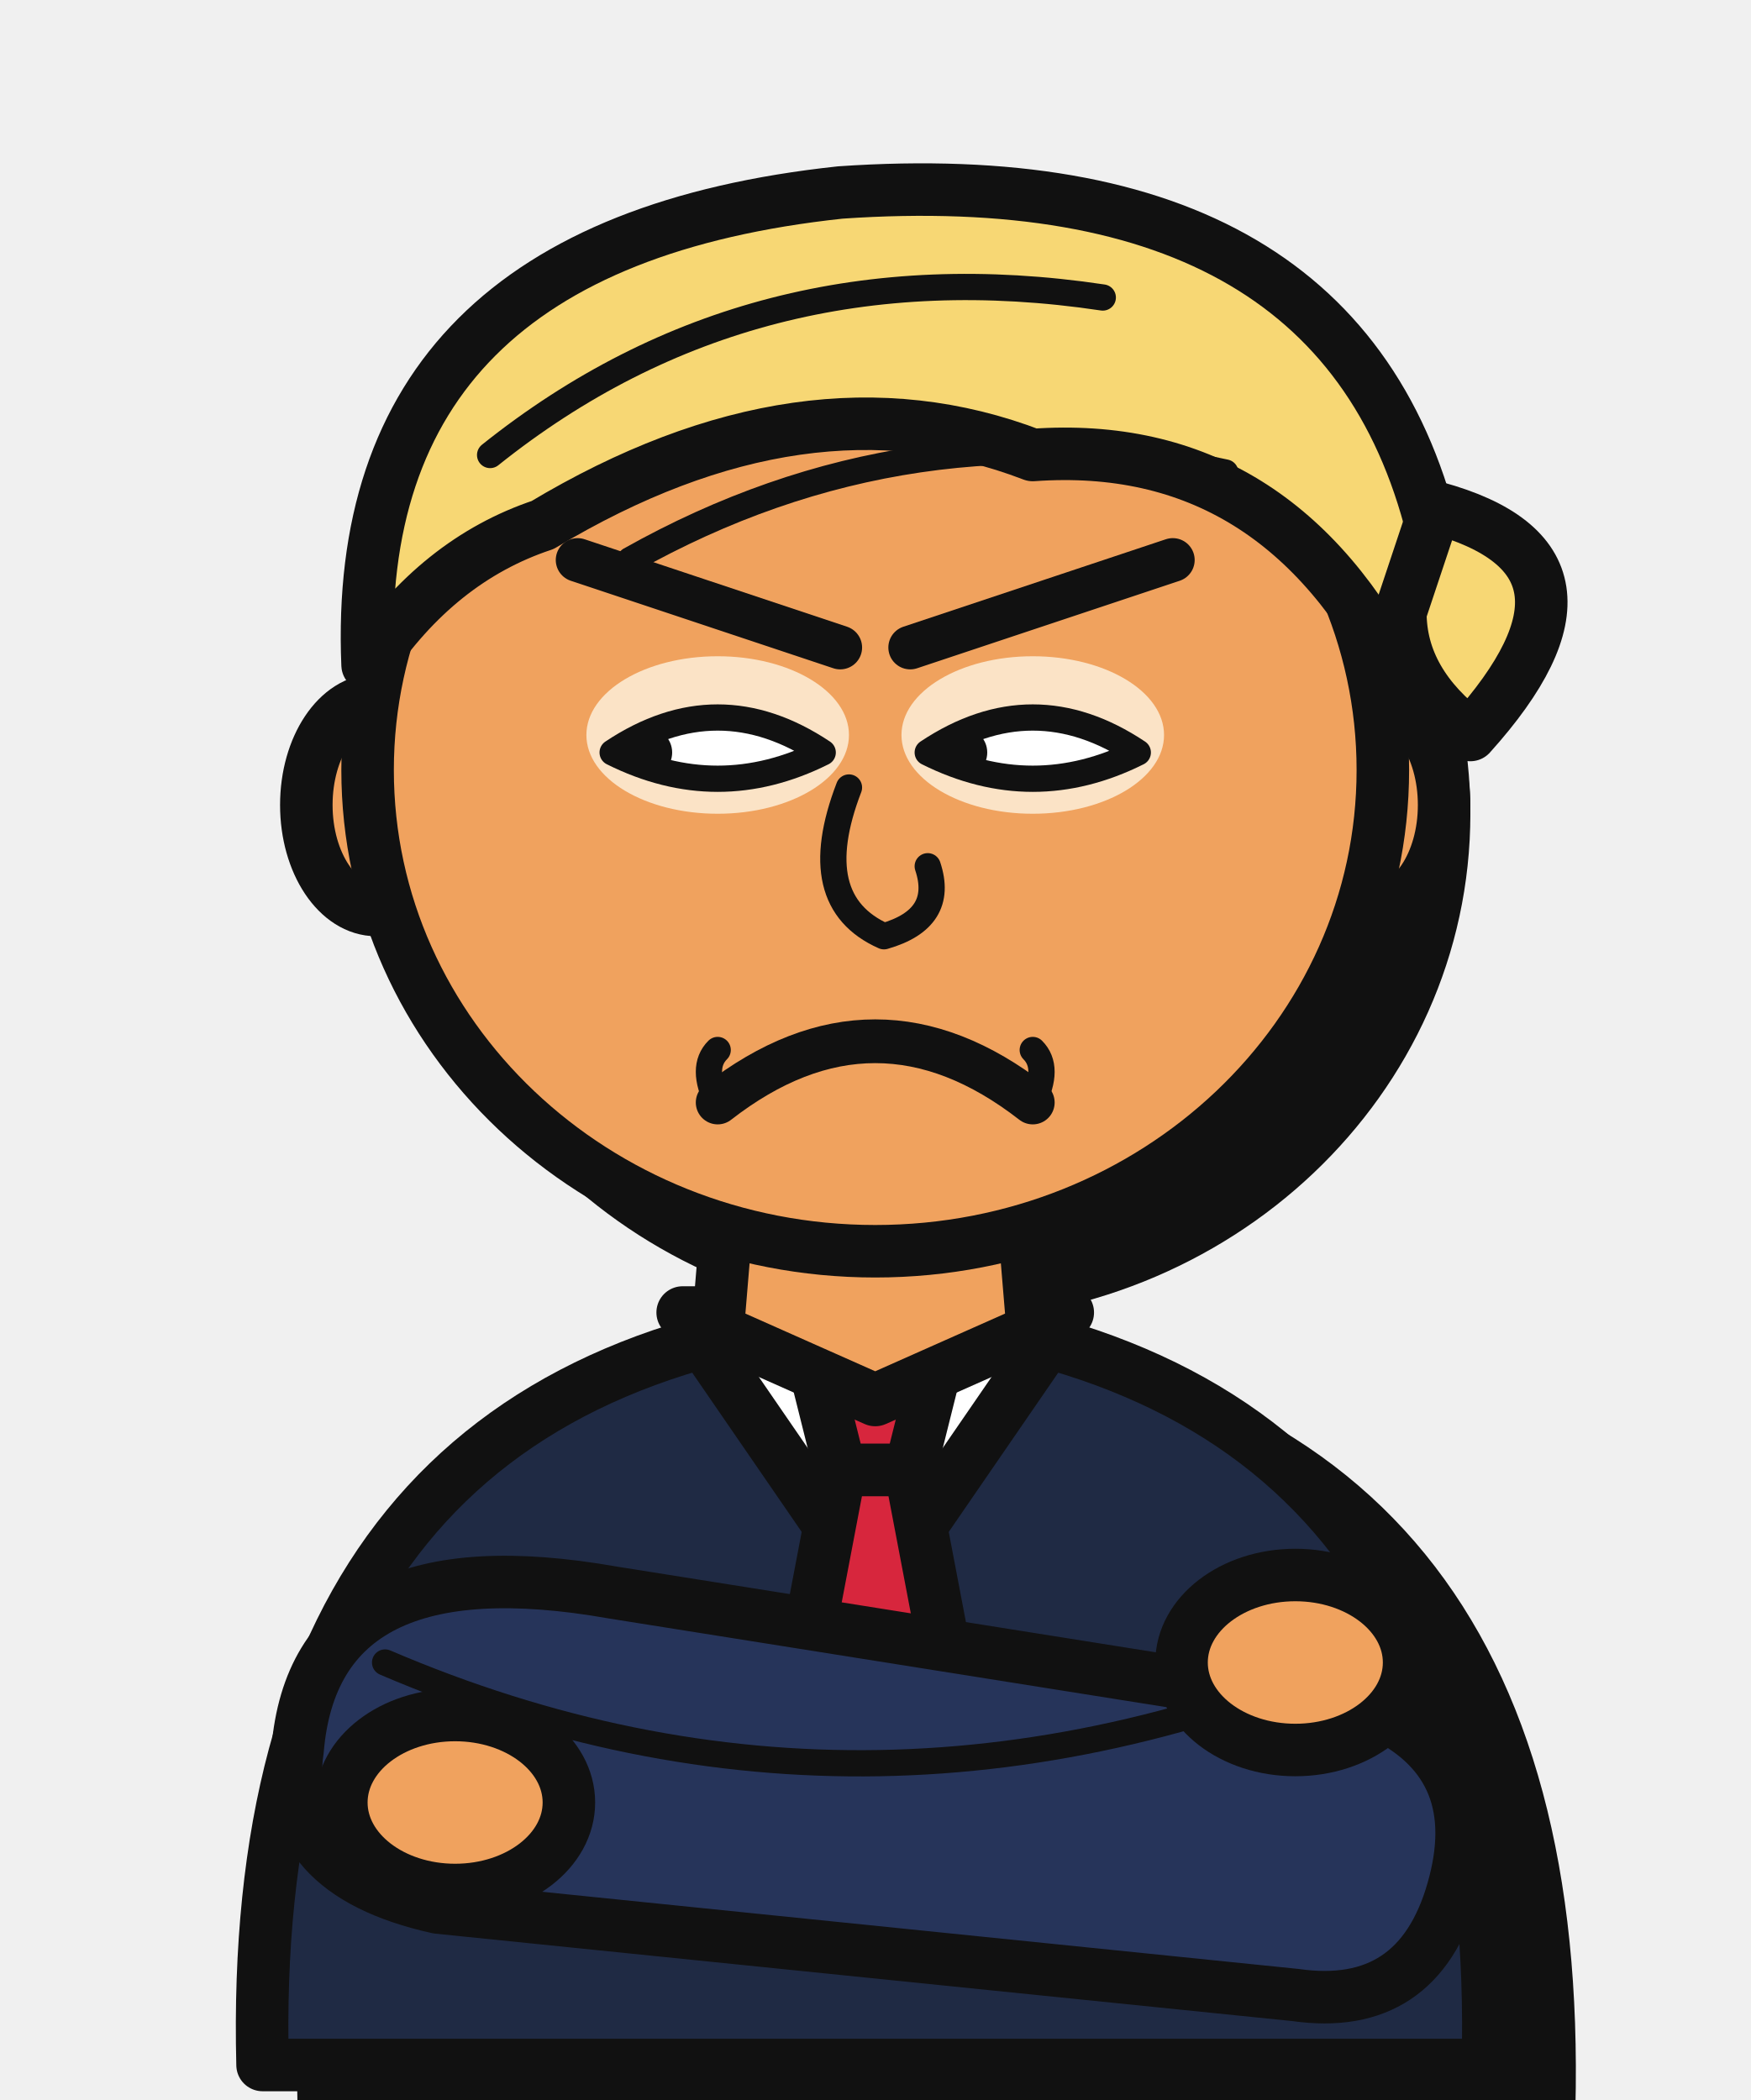
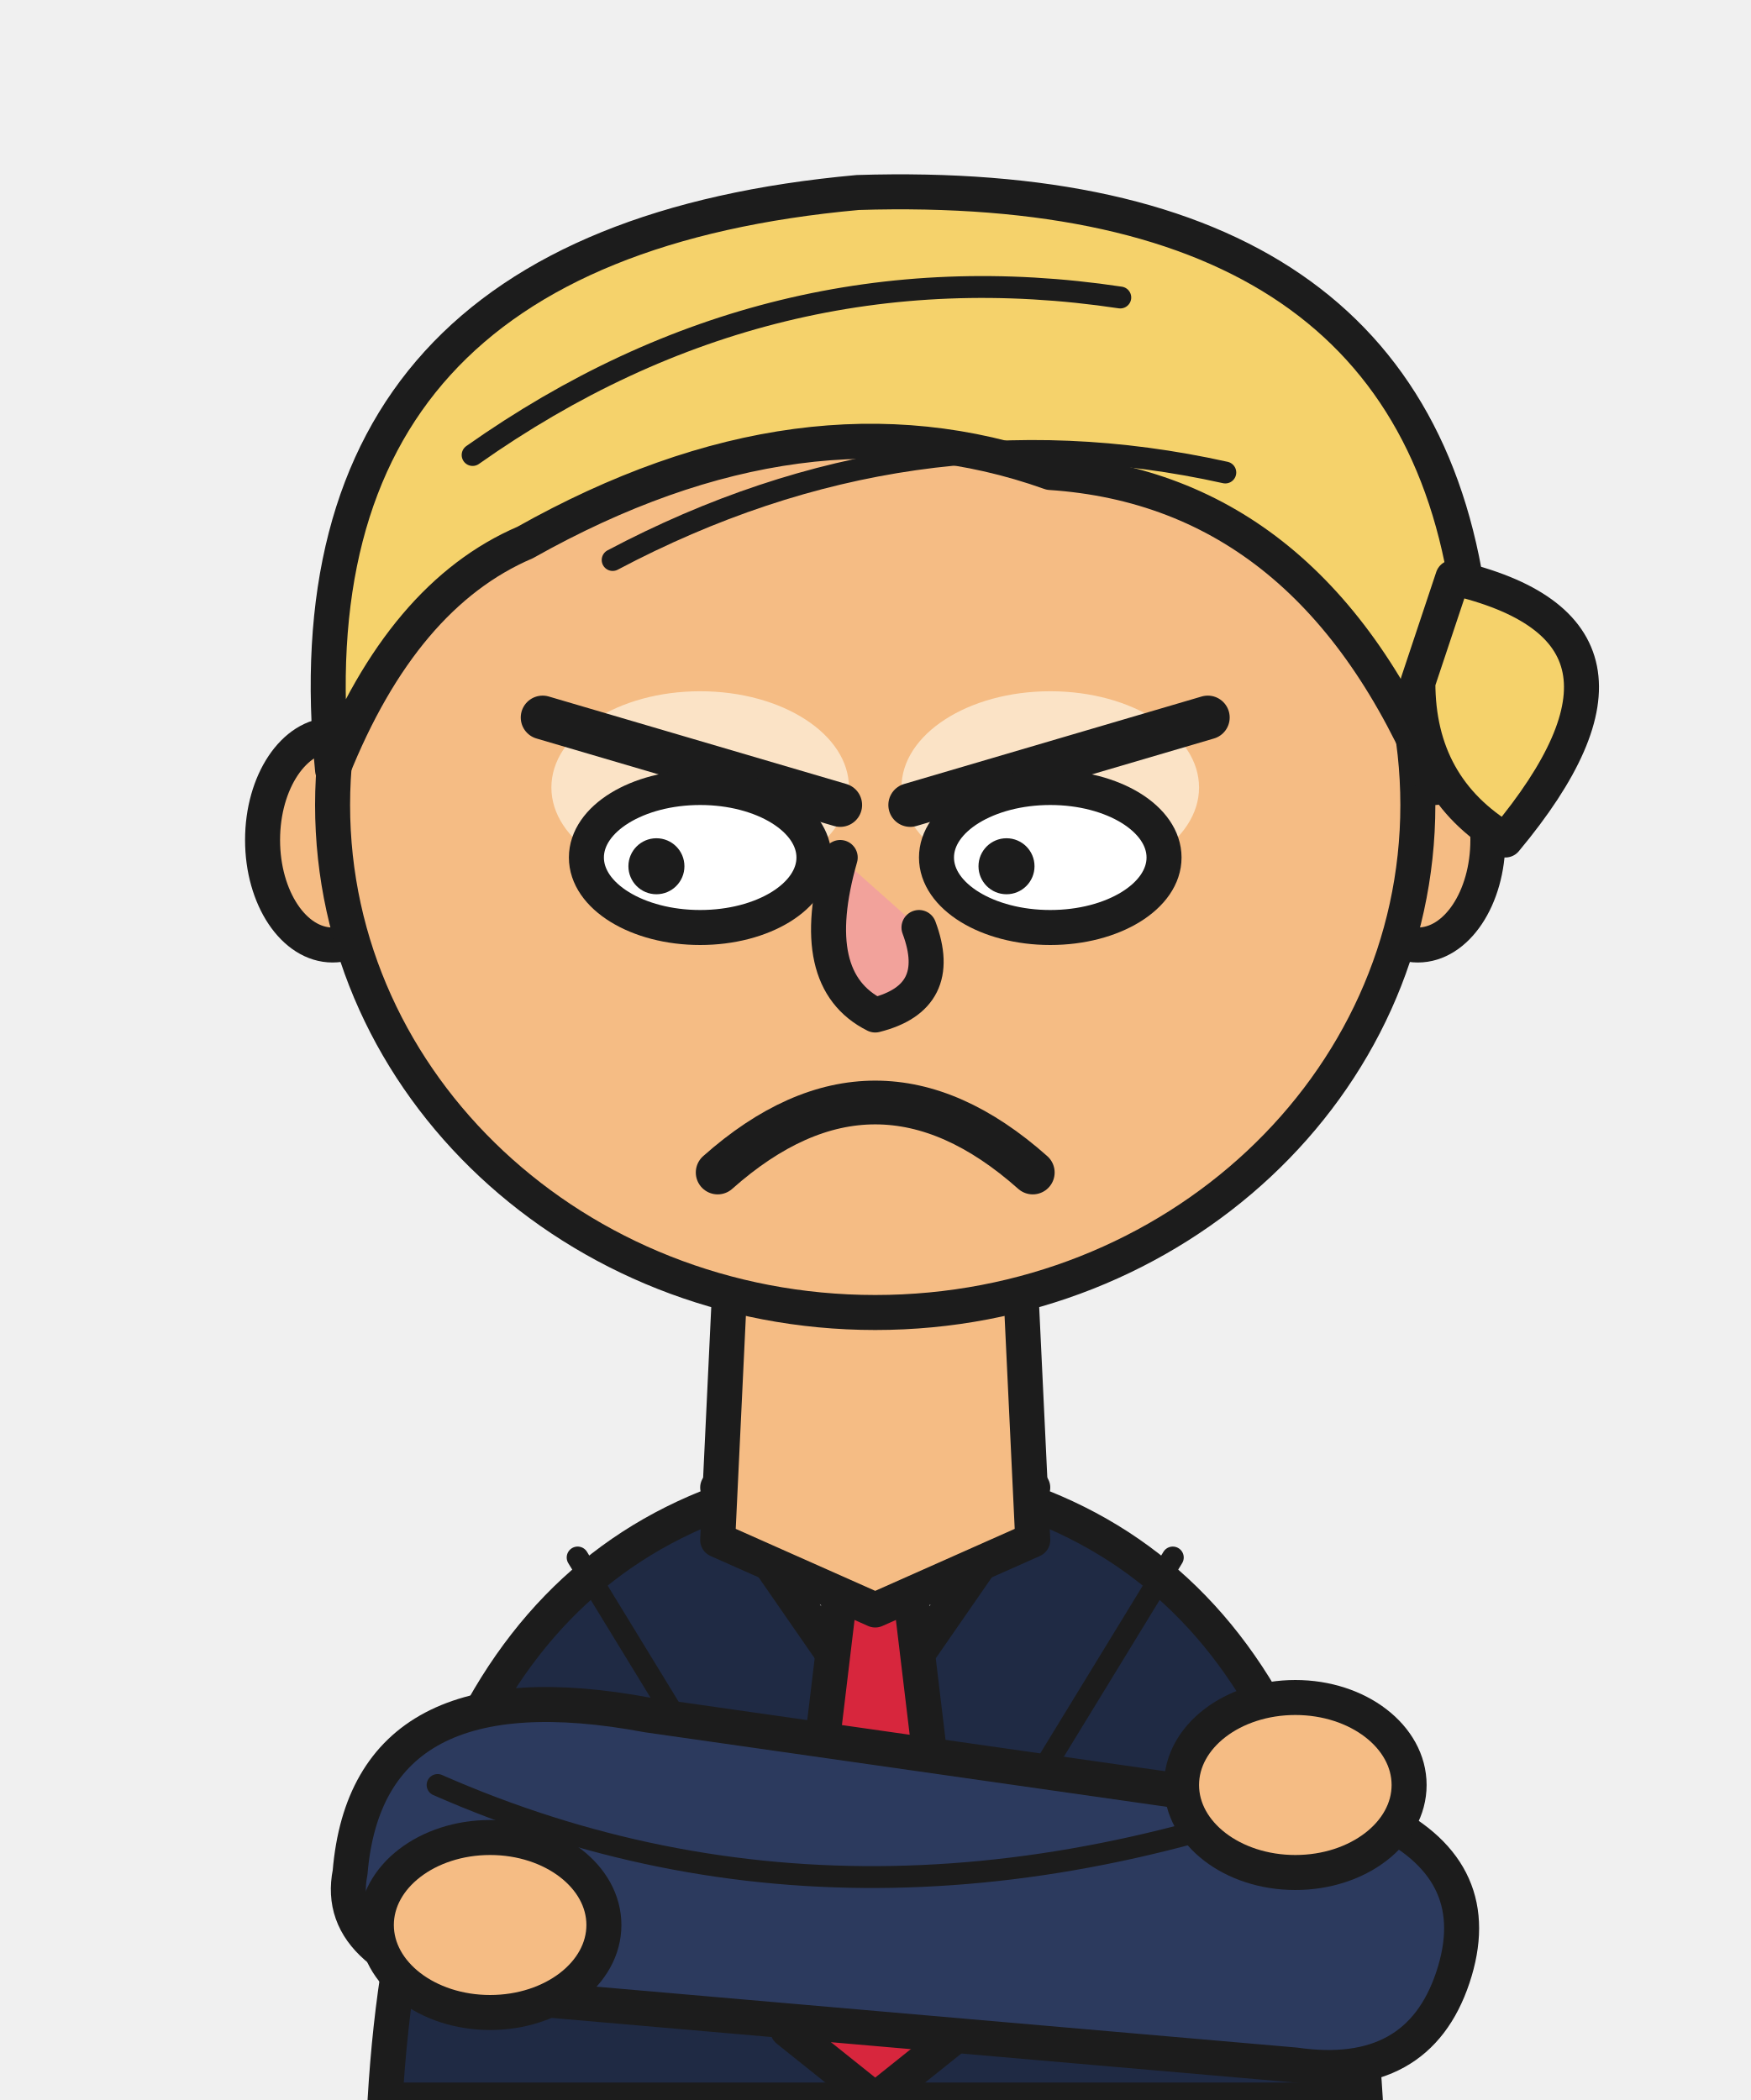
<svg xmlns="http://www.w3.org/2000/svg" viewBox="0 0 200 240" role="img" aria-label="Mascot sulking">
-   <g stroke="#111111" stroke-width="6" stroke-linejoin="round" stroke-linecap="round">
-     <path d="M30 236 Q28 156 100 150 Q172 156 170 236 Z" fill="#111111" transform="translate(7 5)" />
-     <ellipse cx="100" cy="88" rx="58" ry="55" fill="#111111" transform="translate(7 5)" />
-     <path d="M30 236 Q28 156 100 150 Q172 156 170 236 Z" fill="#1F2A44" />
-     <path d="M78 150 L100 182 L122 150 Z" fill="#FFFFFF" />
-     <path d="M93 156 L107 156 L104 168 L96 168 Z" fill="#D7263D" />
-     <path d="M96 168 L104 168 L112 210 L100 222 L88 210 Z" fill="#D7263D" />
-     <path d="M34 200 Q36 176 70 182 L158 196 Q170 202 166 216 Q162 230 148 228 L50 218 Q32 214 34 200 Z" fill="#26345A" />
-     <path d="M44 190 Q100 214 158 188" fill="none" stroke-width="3" />
-     <ellipse cx="148" cy="190" rx="13" ry="10" fill="#F0A25E" />
-     <ellipse cx="52" cy="206" rx="13" ry="10" fill="#F0A25E" />
-     <path d="M84 128 L116 128 L118 152 L100 160 L82 152 Z" fill="#F0A25E" />
-     <ellipse cx="43" cy="92" rx="8" ry="12" fill="#F0A25E" />
-     <ellipse cx="157" cy="92" rx="8" ry="12" fill="#F0A25E" />
-     <ellipse cx="100" cy="88" rx="58" ry="55" fill="#F0A25E" />
-     <ellipse cx="82" cy="84" rx="15" ry="9" fill="#FBE3C6" stroke="none" />
-     <ellipse cx="118" cy="84" rx="15" ry="9" fill="#FBE3C6" stroke="none" />
-     <path d="M42 76 Q40 28 96 22 Q154 18 164 62 Q166 72 160 78 Q146 50 118 52 Q92 42 62 60 Q50 64 42 76 Z" fill="#F7D774" />
-     <path d="M164 58 Q186 64 168 84 Q160 78 160 70 Z" fill="#F7D774" />
-     <path d="M56 52 Q86 28 126 34 M72 64 Q104 46 140 54" fill="none" stroke-width="3" />
-     <path d="M66 64 L96 74" stroke-width="5" />
-     <path d="M104 74 L134 64" stroke-width="5" />
-     <path d="M70 86 Q82 78 94 86 Q82 92 70 86 Z" fill="#FFFFFF" stroke-width="3" />
-     <path d="M106 86 Q118 78 130 86 Q118 92 106 86 Z" fill="#FFFFFF" stroke-width="3" />
-     <circle cx="74" cy="86" r="2.8" fill="#111111" stroke="none" />
-     <circle cx="110" cy="86" r="2.8" fill="#111111" stroke="none" />
-     <path d="M97 90 Q92 103 101 107 Q108 105 106 99" fill="none" stroke-width="3" />
-     <path d="M82 126 Q100 112 118 126" fill="none" stroke-width="5" />
-     <path d="M82 126 Q80 122 82 120 M118 126 Q120 122 118 120" fill="none" stroke-width="3" />
+   <g stroke="#1c1c1c" stroke-width="4" stroke-linejoin="round" stroke-linecap="round">
+     <path d="M44 240 Q48 172 100 168 Q152 172 156 240 Z" fill="#1F2A44" />
+     <path d="M82 170 L100 196 L118 170 Z" fill="#FFFFFF" />
+     <path d="M94 172 L106 172 L104 182 L96 182 Z" fill="#D7263D" />
+     <path d="M96 182 L104 182 L110 232 L100 240 L90 232 Z" fill="#D7263D" />
+     <path d="M66 178 L88 214 M134 178 L112 214" fill="none" stroke-width="2.5" />
+     <path d="M40 214 Q42 190 74 196 L158 208 Q170 214 166 226 Q162 238 148 236 L56 228 Q38 224 40 214 Z" fill="#2C3A5E" />
+     <path d="M50 204 Q100 226 158 202" fill="none" stroke-width="2.5" />
+     <ellipse cx="148" cy="204" rx="13" ry="10" fill="#F5BC84" />
+     <ellipse cx="56" cy="220" rx="13" ry="10" fill="#F5BC84" />
+     <path d="M84 134 L116 134 L118 176 L100 184 L82 176 Z" fill="#F5BC84" />
+     <ellipse cx="38" cy="96" rx="8" ry="12" fill="#F5BC84" />
+     <ellipse cx="162" cy="96" rx="8" ry="12" fill="#F5BC84" />
+     <ellipse cx="100" cy="92" rx="62" ry="58" fill="#F5BC84" />
+     <ellipse cx="80" cy="90" rx="17" ry="11" fill="#FBE3C6" stroke="none" />
+     <ellipse cx="120" cy="90" rx="17" ry="11" fill="#FBE3C6" stroke="none" />
+     <path d="M38 88 Q32 28 98 22 Q162 20 168 70 Q170 82 164 90 Q150 56 120 54 Q92 44 60 62 Q46 68 38 88 Z" fill="#F5D26B" />
+     <path d="M166 66 Q192 72 172 96 Q162 90 162 78 Z" fill="#F5D26B" />
+     <path d="M54 52 Q88 28 128 34 M70 64 Q104 46 140 54" fill="none" stroke-width="2.5" />
+     <path d="M62 82 L96 92" stroke-width="5" />
+     <path d="M104 92 L138 82" stroke-width="5" />
+     <ellipse cx="80" cy="98" rx="13" ry="8" fill="#FFFFFF" />
+     <ellipse cx="120" cy="98" rx="13" ry="8" fill="#FFFFFF" />
+     <circle cx="75" cy="99" r="3.2" fill="#1c1c1c" stroke="none" />
+     <circle cx="115" cy="99" r="3.2" fill="#1c1c1c" stroke="none" />
+     <path d="M96 98 Q92 112 100 116 Q108 114 105 106" fill="#F2A29B" />
+     <path d="M82 134 Q100 118 118 134" fill="none" stroke-width="5" />
  </g>
</svg>
